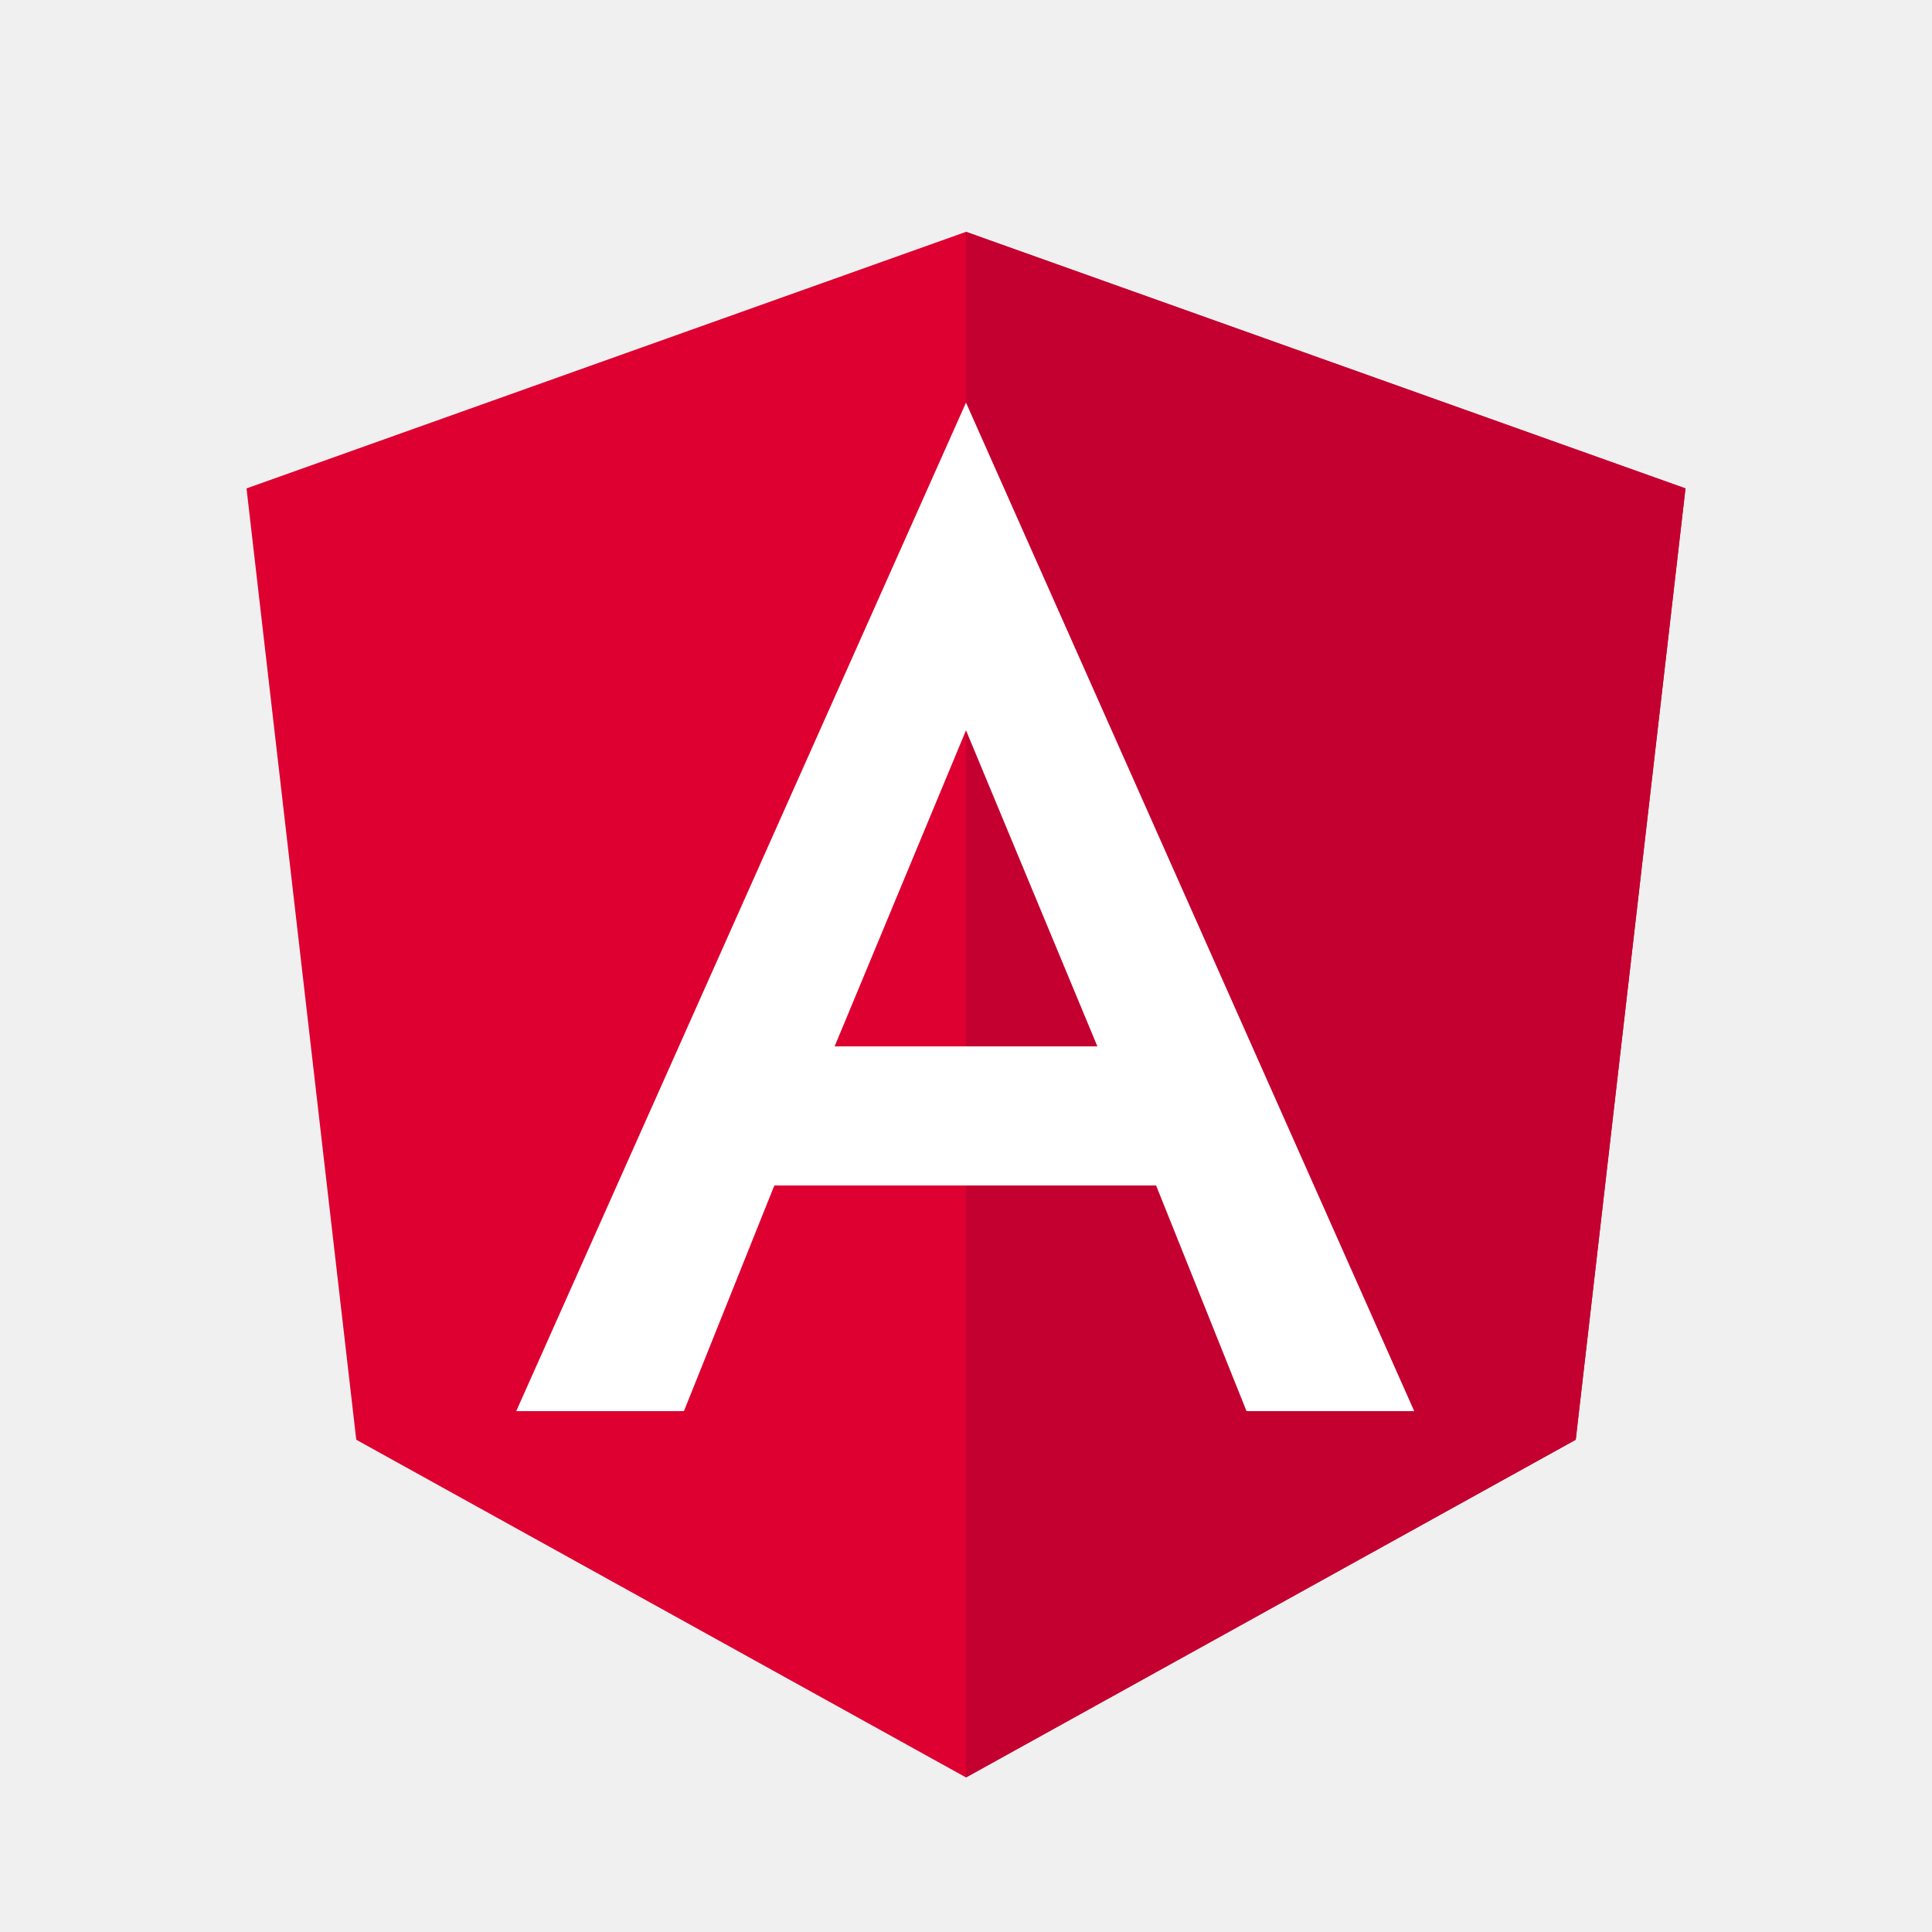
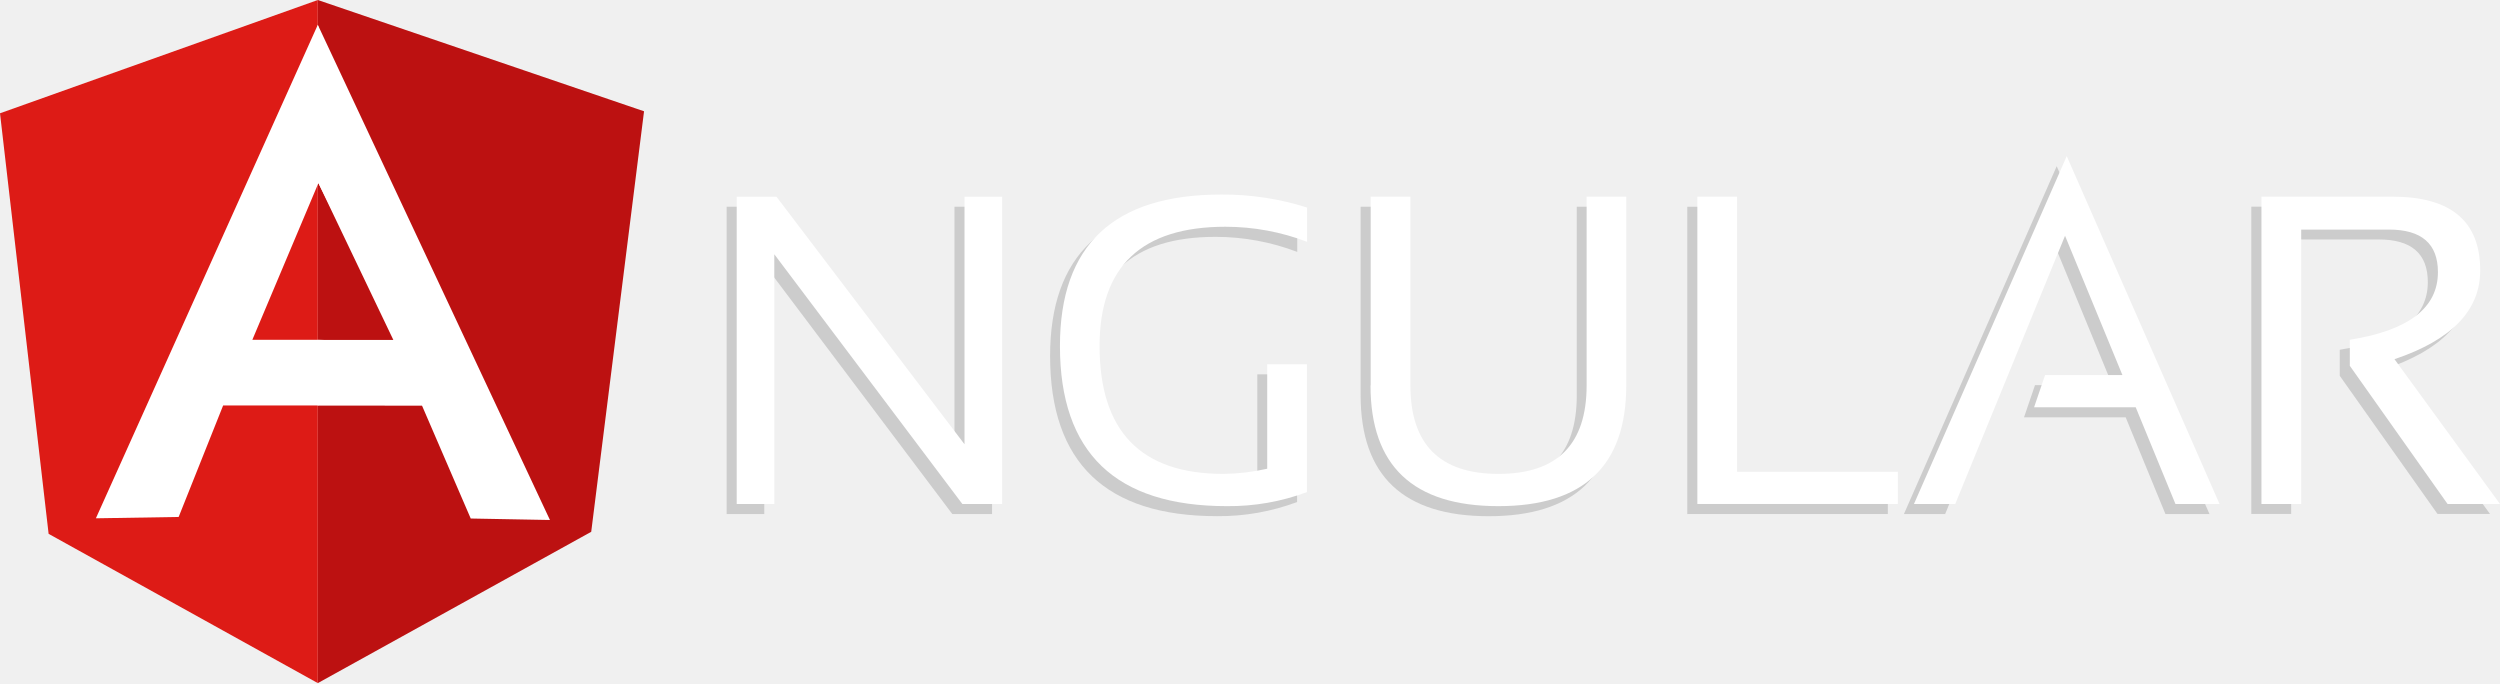
- <svg xmlns="http://www.w3.org/2000/svg" version="1.1" id="Layer_1" x="0px" y="0px" viewBox="0 0 250 250" style="enable-background:new 0 0 250 250;" xml:space="preserve">
-   <style type="text/css">
- 	.st0{fill:#DD0031;}
- 	.st1{fill:#C3002F;}
- 	.st2{fill:#FFFFFF;}
- </style>
-   <g>
-     <polygon class="st0" points="125,30 125,30 125,30 31.9,63.2 46.1,186.3 125,230 125,230 125,230 203.9,186.3 218.1,63.2  " />
-     <polygon class="st1" points="125,30 125,52.2 125,52.1 125,153.4 125,153.4 125,230 125,230 203.9,186.3 218.1,63.2 125,30  " />
-     <path class="st2" d="M125,52.1L66.8,182.6h0h21.7h0l11.7-29.2h49.4l11.7,29.2h0h21.7h0L125,52.1L125,52.1L125,52.1L125,52.1   L125,52.1z M142,135.4H108l17-40.9L142,135.4z" />
+ <svg xmlns="http://www.w3.org/2000/svg" id="Layer_1" data-name="Layer 1" viewBox="0 0 575.97 157.38">
+   <defs>
+     <style>.cls-1{fill:#ccc;}.cls-2{fill:#fff;}.cls-3{fill:#bc1111;}.cls-4{fill:#dd1b16;}</style>
+   </defs>
+   <g id="g12">
+     <polygon id="polygon14" class="cls-1" points="176.57 47.63 219.9 104.66 219.9 47.63 228.56 47.63 228.56 118.43 219.4 118.43 176.08 60.89 176.08 118.43 167.41 118.43 167.41 47.63 176.57 47.63" />
+     <path id="path16" class="cls-1" d="M312.2,129.24a51.3,51.3,0,0,1-18.47,3.27q-38.46,0-38.47-36.89,0-34.91,37.13-34.91a63.74,63.74,0,0,1,19.81,3v7.92a52.73,52.73,0,0,0-18.82-3.47q-29,0-29,27.48,0,29.46,28.52,29.46a48.45,48.45,0,0,0,10.1-1.19V99.83h9.16v29.41h0Z" transform="translate(-13.33 -13.59)" />
+     <path id="path18" class="cls-1" d="M326.8,104.69V61.22H336v43.47q0,20.4,20.3,20.41t20.3-20.41V61.22h9.16v43.47q0,27.84-29.46,27.83T326.8,104.69Z" transform="translate(-13.33 -13.59)" />
+     <polygon id="polygon20" class="cls-1" points="434.93 111.01 434.93 118.43 388.73 118.43 388.73 47.63 397.88 47.63 397.88 111.01 434.93 111.01" />
+     <polygon id="polygon22" class="cls-1" points="473.84 38.29 509.04 118.43 498.89 118.43 489.73 96.15 466.31 96.15 468.84 88.73 486.66 88.73 473.44 56.64 448.14 118.43 438.64 118.43 473.84 38.29" />
+     <path id="path24" class="cls-1" d="M532,132V61.21h30.2q20.2,0,20.2,17,0,13.82-19.75,20.45L587,132H574.9l-22.52-31.83v-6q20.3-3.23,20.29-15.6,0-9.8-11.28-9.81H541.19V132H532Z" transform="translate(-13.33 -13.59)" />
+     <polygon id="polygon30" class="cls-2" points="178.89 45.32 222.21 102.35 222.21 45.32 230.88 45.32 230.88 116.12 221.72 116.12 178.39 58.58 178.39 116.12 169.73 116.12 169.73 45.32 178.89 45.32" />
+     <path id="path32" class="cls-2" d="M314.52,126.93A51.28,51.28,0,0,1,296,130.2q-38.47,0-38.47-36.88,0-34.91,37.14-34.91a63.77,63.77,0,0,1,19.8,3V69.3a52.73,52.73,0,0,0-18.81-3.47q-29,0-29,27.48,0,29.46,28.52,29.46a48.33,48.33,0,0,0,10.1-1.19V97.52h9.15v29.41Z" transform="translate(-13.33 -13.59)" />
+     <path id="path34" class="cls-2" d="M329.12,102.37V58.9h9.15v43.47q0,20.4,20.3,20.4t20.3-20.4V58.9H388v43.47q0,27.83-29.46,27.83t-29.46-27.82Z" transform="translate(-13.33 -13.59)" />
+     <polygon id="polygon36" class="cls-2" points="437.24 108.69 437.24 116.11 391.05 116.11 391.05 45.31 400.2 45.31 400.2 108.69 437.24 108.69" />
+     <polygon id="polygon38" class="cls-2" points="476.15 35.97 511.36 116.12 501.2 116.12 492.04 93.83 468.63 93.83 471.16 86.41 488.98 86.41 475.76 54.32 450.46 116.12 440.95 116.12 476.15 35.97" />
+     <path id="path40" class="cls-2" d="M534.34,129.7V58.9h30.2q20.2,0,20.2,17,0,13.81-19.75,20.44L589.3,129.7H577.22L554.7,97.87v-6Q575,88.65,575,76.28q0-9.8-11.29-9.8H543.5V129.7Z" transform="translate(-13.33 -13.59)" />
+   </g>
+   <g id="g48">
+     <polygon id="polygon52" class="cls-3" points="73.22 157.38 136.21 122.52 148.38 25.64 73.22 0 73.22 157.38" />
+     <polygon id="polygon54" class="cls-4" points="73.22 157.38 73.22 0 0 26.1 11.2 122.99 73.22 157.38" />
+     <path id="path56" class="cls-2" d="M107.24,97.37,86.55,107H64.74L54.49,132.69,35.42,133,86.55,19.3Zm-2-4.87L86.69,55.77,71.47,91.87H86.55Z" transform="translate(-13.33 -13.59)" />
+     <polygon id="polygon58" class="cls-2" points="90.62 78.31 73.25 78.31 73.22 93.44 97.23 93.46 108.45 119.46 126.7 119.8 73.22 5.72 73.35 42.19 90.62 78.31" />
  </g>
</svg>
